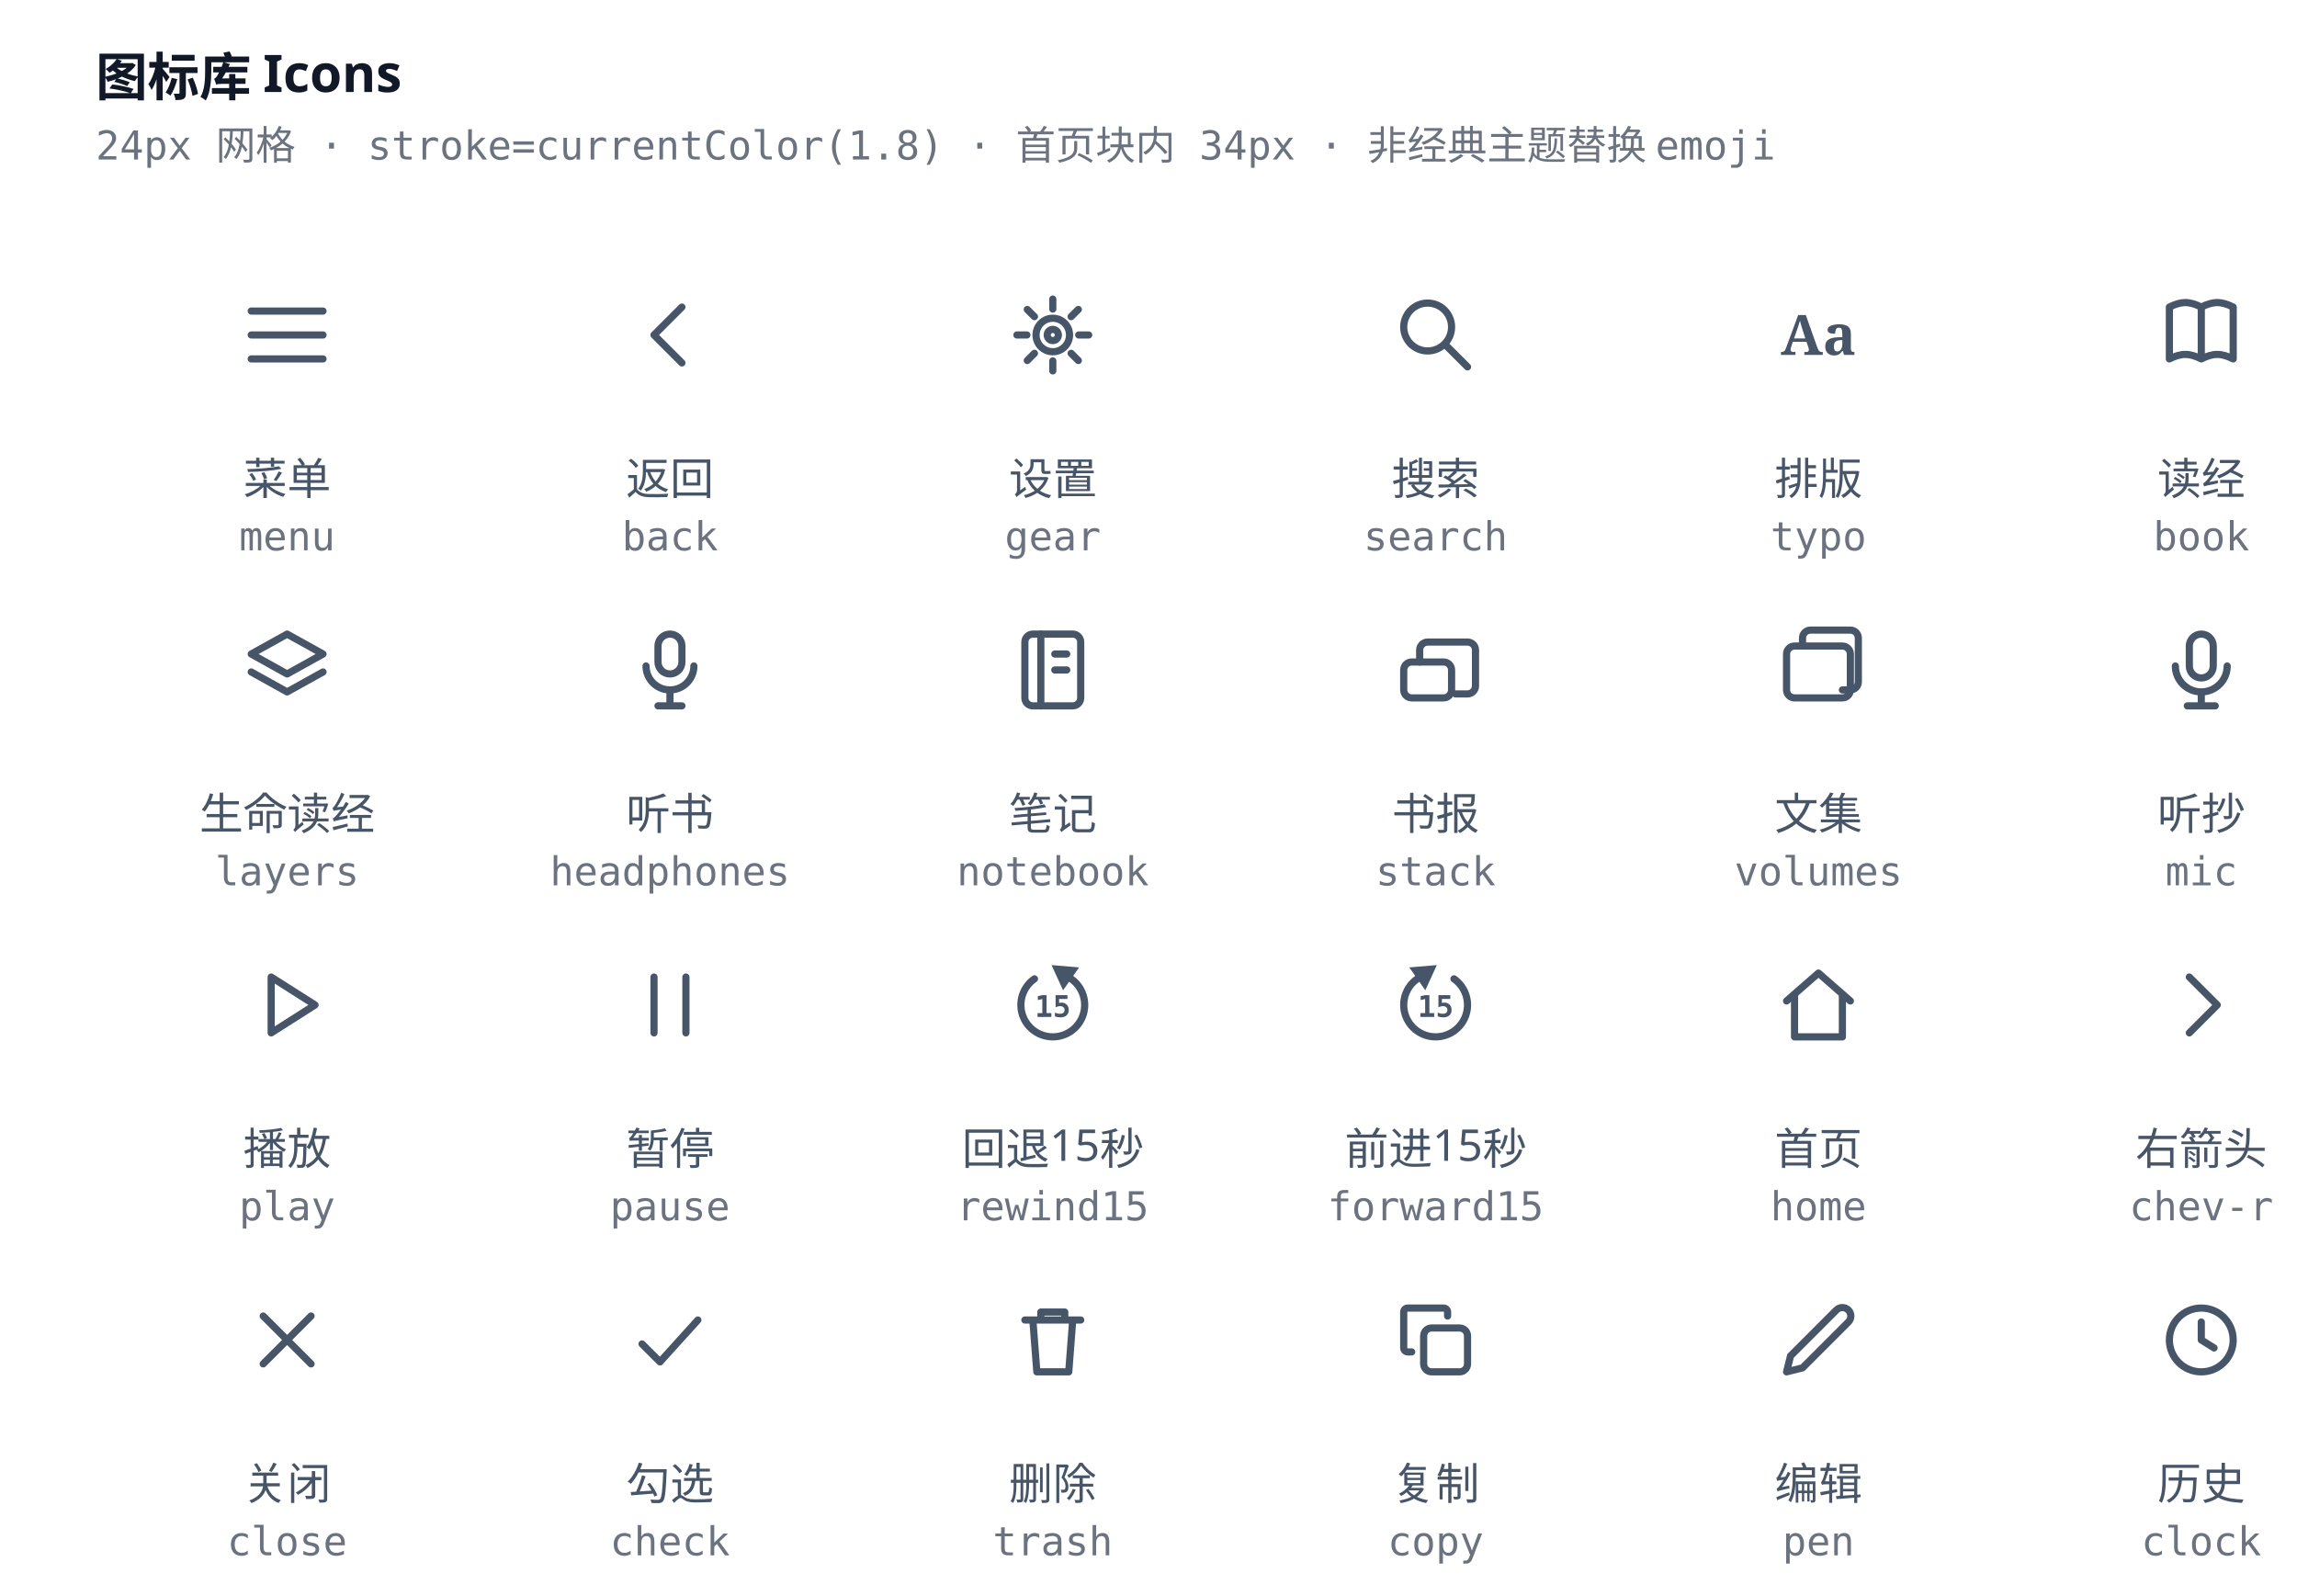
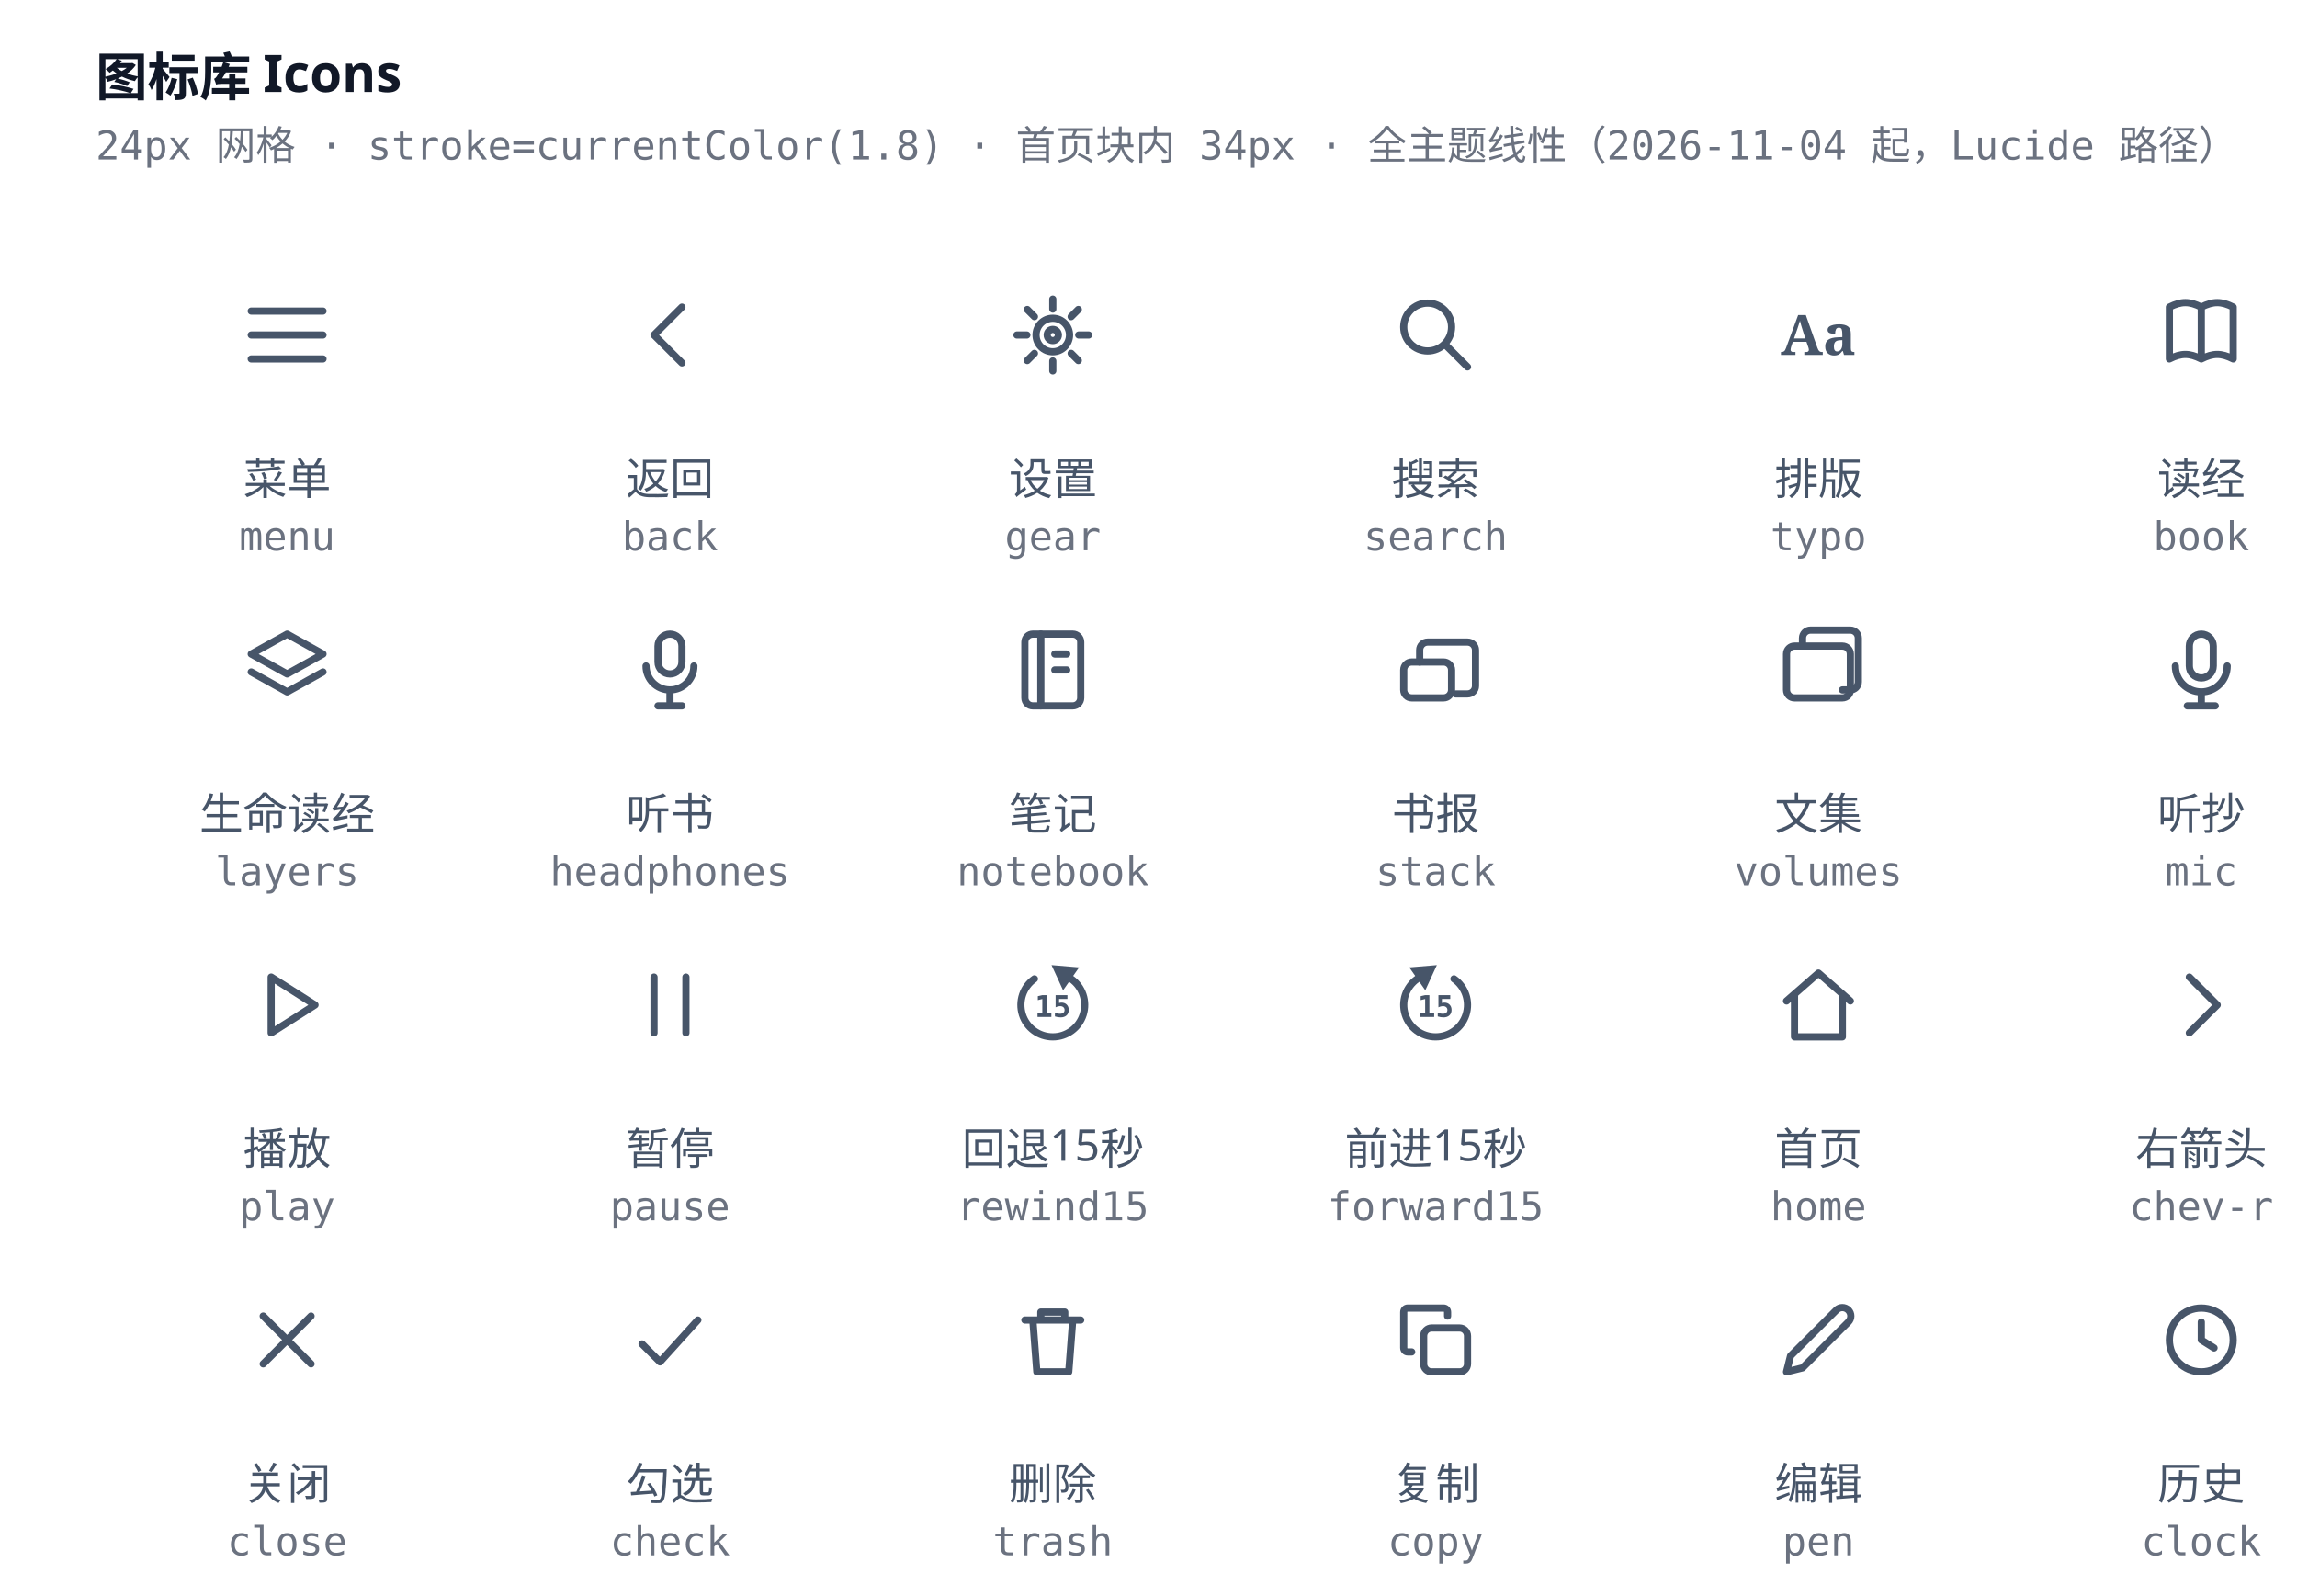
<svg xmlns="http://www.w3.org/2000/svg" width="576" height="400" viewBox="0 0 576 400">
  <style>
    .t{font-family:'PingFang SC','Microsoft YaHei','Noto Sans SC',sans-serif;}
    .ic{stroke:#475569;stroke-width:1.8;fill:none;stroke-linecap:round;stroke-linejoin:round;}
    .nm{font-family:Consolas,Menlo,monospace;font-size:10px;fill:#6b7280;text-anchor:middle;}
    .lb{font-family:'PingFang SC',sans-serif;font-size:11px;fill:#475569;text-anchor:middle;}
    .hd{font-family:'PingFang SC',sans-serif;font-size:13px;font-weight:700;fill:#111827;}
    .sub{font-family:Consolas,Menlo,monospace;font-size:10px;fill:#6b7280;}
  </style>
  <text class="hd" x="24" y="24">图标库 Icons</text>
-   <text class="sub" x="24" y="40">24px 网格 · stroke=currentColor(1.8) · 首页块内 34px · 非经典主题替换 emoji</text>
+   <text class="sub" x="24" y="40">24px 网格 · stroke=currentColor(1.8) · 首页块内 34px · 全主题线性（2026-11-04 起，Lucide 路径）</text>
  <g transform="translate(24,60)">
    <g transform="translate(36,12)">
      <path class="ic" d="M3 6h18M3 12h18M3 18h18" />
    </g>
    <text class="lb" x="48" y="64">菜单</text>
    <text class="nm" x="48" y="78">menu</text>
  </g>
  <g transform="translate(120,60)">
    <g transform="translate(36,12)">
      <path class="ic" d="M15 5l-7 7 7 7" />
    </g>
    <text class="lb" x="48" y="64">返回</text>
    <text class="nm" x="48" y="78">back</text>
  </g>
  <g transform="translate(216,60)">
    <g transform="translate(36,12)">
      <circle class="ic" cx="12" cy="12" r="4.2" />
      <circle class="ic" cx="12" cy="12" r="1.4" />
      <path class="ic" d="M18.5 12H21M12 18.5V21M5.5 12H3M12 5.5V3M16.6 16.6l1.8 1.8M7.4 16.6l-1.8 1.8M7.4 7.4L5.6 5.6M16.6 7.4l1.8-1.8" stroke-width="2.4" />
    </g>
    <text class="lb" x="48" y="64">设置</text>
    <text class="nm" x="48" y="78">gear</text>
  </g>
  <g transform="translate(312,60)">
    <g transform="translate(36,12)">
      <circle class="ic" cx="10" cy="10" r="6" />
      <path class="ic" d="M14.5 14.5L20 20" />
    </g>
    <text class="lb" x="48" y="64">搜索</text>
    <text class="nm" x="48" y="78">search</text>
  </g>
  <g transform="translate(408,60)">
    <g transform="translate(36,12)">
      <text x="12" y="17" text-anchor="middle" font-family="Georgia,serif" font-size="14" font-weight="700" fill="#475569">Aa</text>
    </g>
    <text class="lb" x="48" y="64">排版</text>
    <text class="nm" x="48" y="78">typo</text>
  </g>
  <g transform="translate(504,60)">
    <g transform="translate(36,12)">
      <path class="ic" d="M4 5c3-1.5 5-1.5 8 0 3-1.5 5-1.5 8 0v13c-3-1.5-5-1.5-8 0-3-1.5-5-1.5-8 0zM12 5v13" />
    </g>
    <text class="lb" x="48" y="64">读经</text>
    <text class="nm" x="48" y="78">book</text>
  </g>
  <g transform="translate(24,144)">
    <g transform="translate(36,12)">
      <path class="ic" d="M12 3l9 5-9 5-9-5zM3 12.5l9 5 9-5" />
    </g>
    <text class="lb" x="48" y="64">生命读经</text>
    <text class="nm" x="48" y="78">layers</text>
  </g>
  <g transform="translate(120,144)">
    <g transform="translate(36,12)">
      <rect class="ic" x="9" y="3" width="6" height="10" rx="3" />
      <path class="ic" d="M6 11a6 6 0 0012 0M12 17v3M9 21h6" />
    </g>
    <text class="lb" x="48" y="64">听书</text>
    <text class="nm" x="48" y="78">headphones</text>
  </g>
  <g transform="translate(216,144)">
    <g transform="translate(36,12)">
      <rect class="ic" x="5" y="3" width="14" height="18" rx="2" />
      <path class="ic" d="M9 3v18M12.5 8h3M12.5 12h3" />
    </g>
    <text class="lb" x="48" y="64">笔记</text>
    <text class="nm" x="48" y="78">notebook</text>
  </g>
  <g transform="translate(312,144)">
    <g transform="translate(36,12)">
      <rect class="ic" x="4" y="10" width="12" height="9" rx="2" />
      <path class="ic" d="M8 10V7a2 2 0 012-2h10a2 2 0 012 2v9a2 2 0 01-2 2h-3" />
    </g>
    <text class="lb" x="48" y="64">书报</text>
    <text class="nm" x="48" y="78">stack</text>
  </g>
  <g transform="translate(408,144)">
    <g transform="translate(36,12)">
      <rect class="ic" x="4" y="6" width="16" height="13" rx="2" />
      <path class="ic" d="M8 6V4a2 2 0 012-2h10a2 2 0 012 2v11a2 2 0 01-2 2h-2" />
    </g>
    <text class="lb" x="48" y="64">文集</text>
    <text class="nm" x="48" y="78">volumes</text>
  </g>
  <g transform="translate(504,144)">
    <g transform="translate(36,12)">
      <rect class="ic" x="9" y="3" width="6" height="11" rx="3" />
      <path class="ic" d="M5.5 11a6.5 6.5 0 0013 0M12 17.5v3.5M8.5 21h7" />
    </g>
    <text class="lb" x="48" y="64">听抄</text>
    <text class="nm" x="48" y="78">mic</text>
  </g>
  <g transform="translate(24,228)">
    <g transform="translate(36,12)">
      <path class="ic" d="M8 5l11 7-11 7z" />
    </g>
    <text class="lb" x="48" y="64">播放</text>
    <text class="nm" x="48" y="78">play</text>
  </g>
  <g transform="translate(120,228)">
    <g transform="translate(36,12)">
      <path class="ic" d="M8 5v14M16 5v14" stroke-width="2.4" />
    </g>
    <text class="lb" x="48" y="64">暂停</text>
    <text class="nm" x="48" y="78">pause</text>
  </g>
  <g transform="translate(216,228)">
    <g transform="translate(36,12)">
      <path class="ic" d="M7.4 5.45 A8 8 0 1 0 16.6 5.45" />
      <path d="M11.68 2 L18.6 2.58 L14.58 8.32 Z" fill="#475569" />
      <text x="12" y="15" text-anchor="middle" font-family="Consolas,Menlo,monospace" font-size="7.5" font-weight="700" fill="#475569">15</text>
    </g>
    <text class="lb" x="48" y="64">回退15秒</text>
    <text class="nm" x="48" y="78">rewind15</text>
  </g>
  <g transform="translate(312,228)">
    <g transform="translate(36,12)">
      <path class="ic" d="M16.6 5.45 A8 8 0 1 1 7.4 5.45" />
      <path d="M12.31 2 L5.39 2.58 L9.41 8.32 Z" fill="#475569" />
      <text x="12" y="15" text-anchor="middle" font-family="Consolas,Menlo,monospace" font-size="7.5" font-weight="700" fill="#475569">15</text>
    </g>
    <text class="lb" x="48" y="64">前进15秒</text>
    <text class="nm" x="48" y="78">forward15</text>
  </g>
  <g transform="translate(408,228)">
    <g transform="translate(36,12)">
      <path class="ic" d="M4 11l8-7 8 7" />
      <path class="ic" d="M6 9.5V20h12V9.5" />
    </g>
    <text class="lb" x="48" y="64">首页</text>
    <text class="nm" x="48" y="78">home</text>
  </g>
  <g transform="translate(504,228)">
    <g transform="translate(36,12)">
      <path class="ic" d="M9 5l7 7-7 7" />
    </g>
    <text class="lb" x="48" y="64">右箭头</text>
    <text class="nm" x="48" y="78">chev-r</text>
  </g>
  <g transform="translate(24,312)">
    <g transform="translate(36,12)">
      <path class="ic" d="M6 6l12 12M18 6L6 18" />
    </g>
    <text class="lb" x="48" y="64">关闭</text>
    <text class="nm" x="48" y="78">close</text>
  </g>
  <g transform="translate(120,312)">
    <g transform="translate(36,12)">
      <path class="ic" d="M5 13l4.5 4.5L19 7" />
    </g>
    <text class="lb" x="48" y="64">勾选</text>
    <text class="nm" x="48" y="78">check</text>
  </g>
  <g transform="translate(216,312)">
    <g transform="translate(36,12)">
      <path class="ic" d="M5 7h14M9 7V5h6v2M7 7l1 13h8l1-13" />
    </g>
    <text class="lb" x="48" y="64">删除</text>
    <text class="nm" x="48" y="78">trash</text>
  </g>
  <g transform="translate(312,312)">
    <g transform="translate(36,12)">
      <rect class="ic" x="9" y="9" width="11" height="11" rx="2" />
      <path class="ic" d="M6 15H5a1 1 0 01-1-1V5a1 1 0 011-1h9a1 1 0 011 1v1" />
    </g>
    <text class="lb" x="48" y="64">复制</text>
    <text class="nm" x="48" y="78">copy</text>
  </g>
  <g transform="translate(408,312)">
    <g transform="translate(36,12)">
      <path class="ic" d="M4 20l1-4L16.5 4.5a2.1 2.1 0 013 3L8 19l-4 1z" />
    </g>
    <text class="lb" x="48" y="64">编辑</text>
    <text class="nm" x="48" y="78">pen</text>
  </g>
  <g transform="translate(504,312)">
    <g transform="translate(36,12)">
      <circle class="ic" cx="12" cy="12" r="8" />
      <path class="ic" d="M12 7.5v4.5l3.2 2" />
    </g>
    <text class="lb" x="48" y="64">历史</text>
    <text class="nm" x="48" y="78">clock</text>
  </g>
</svg>
